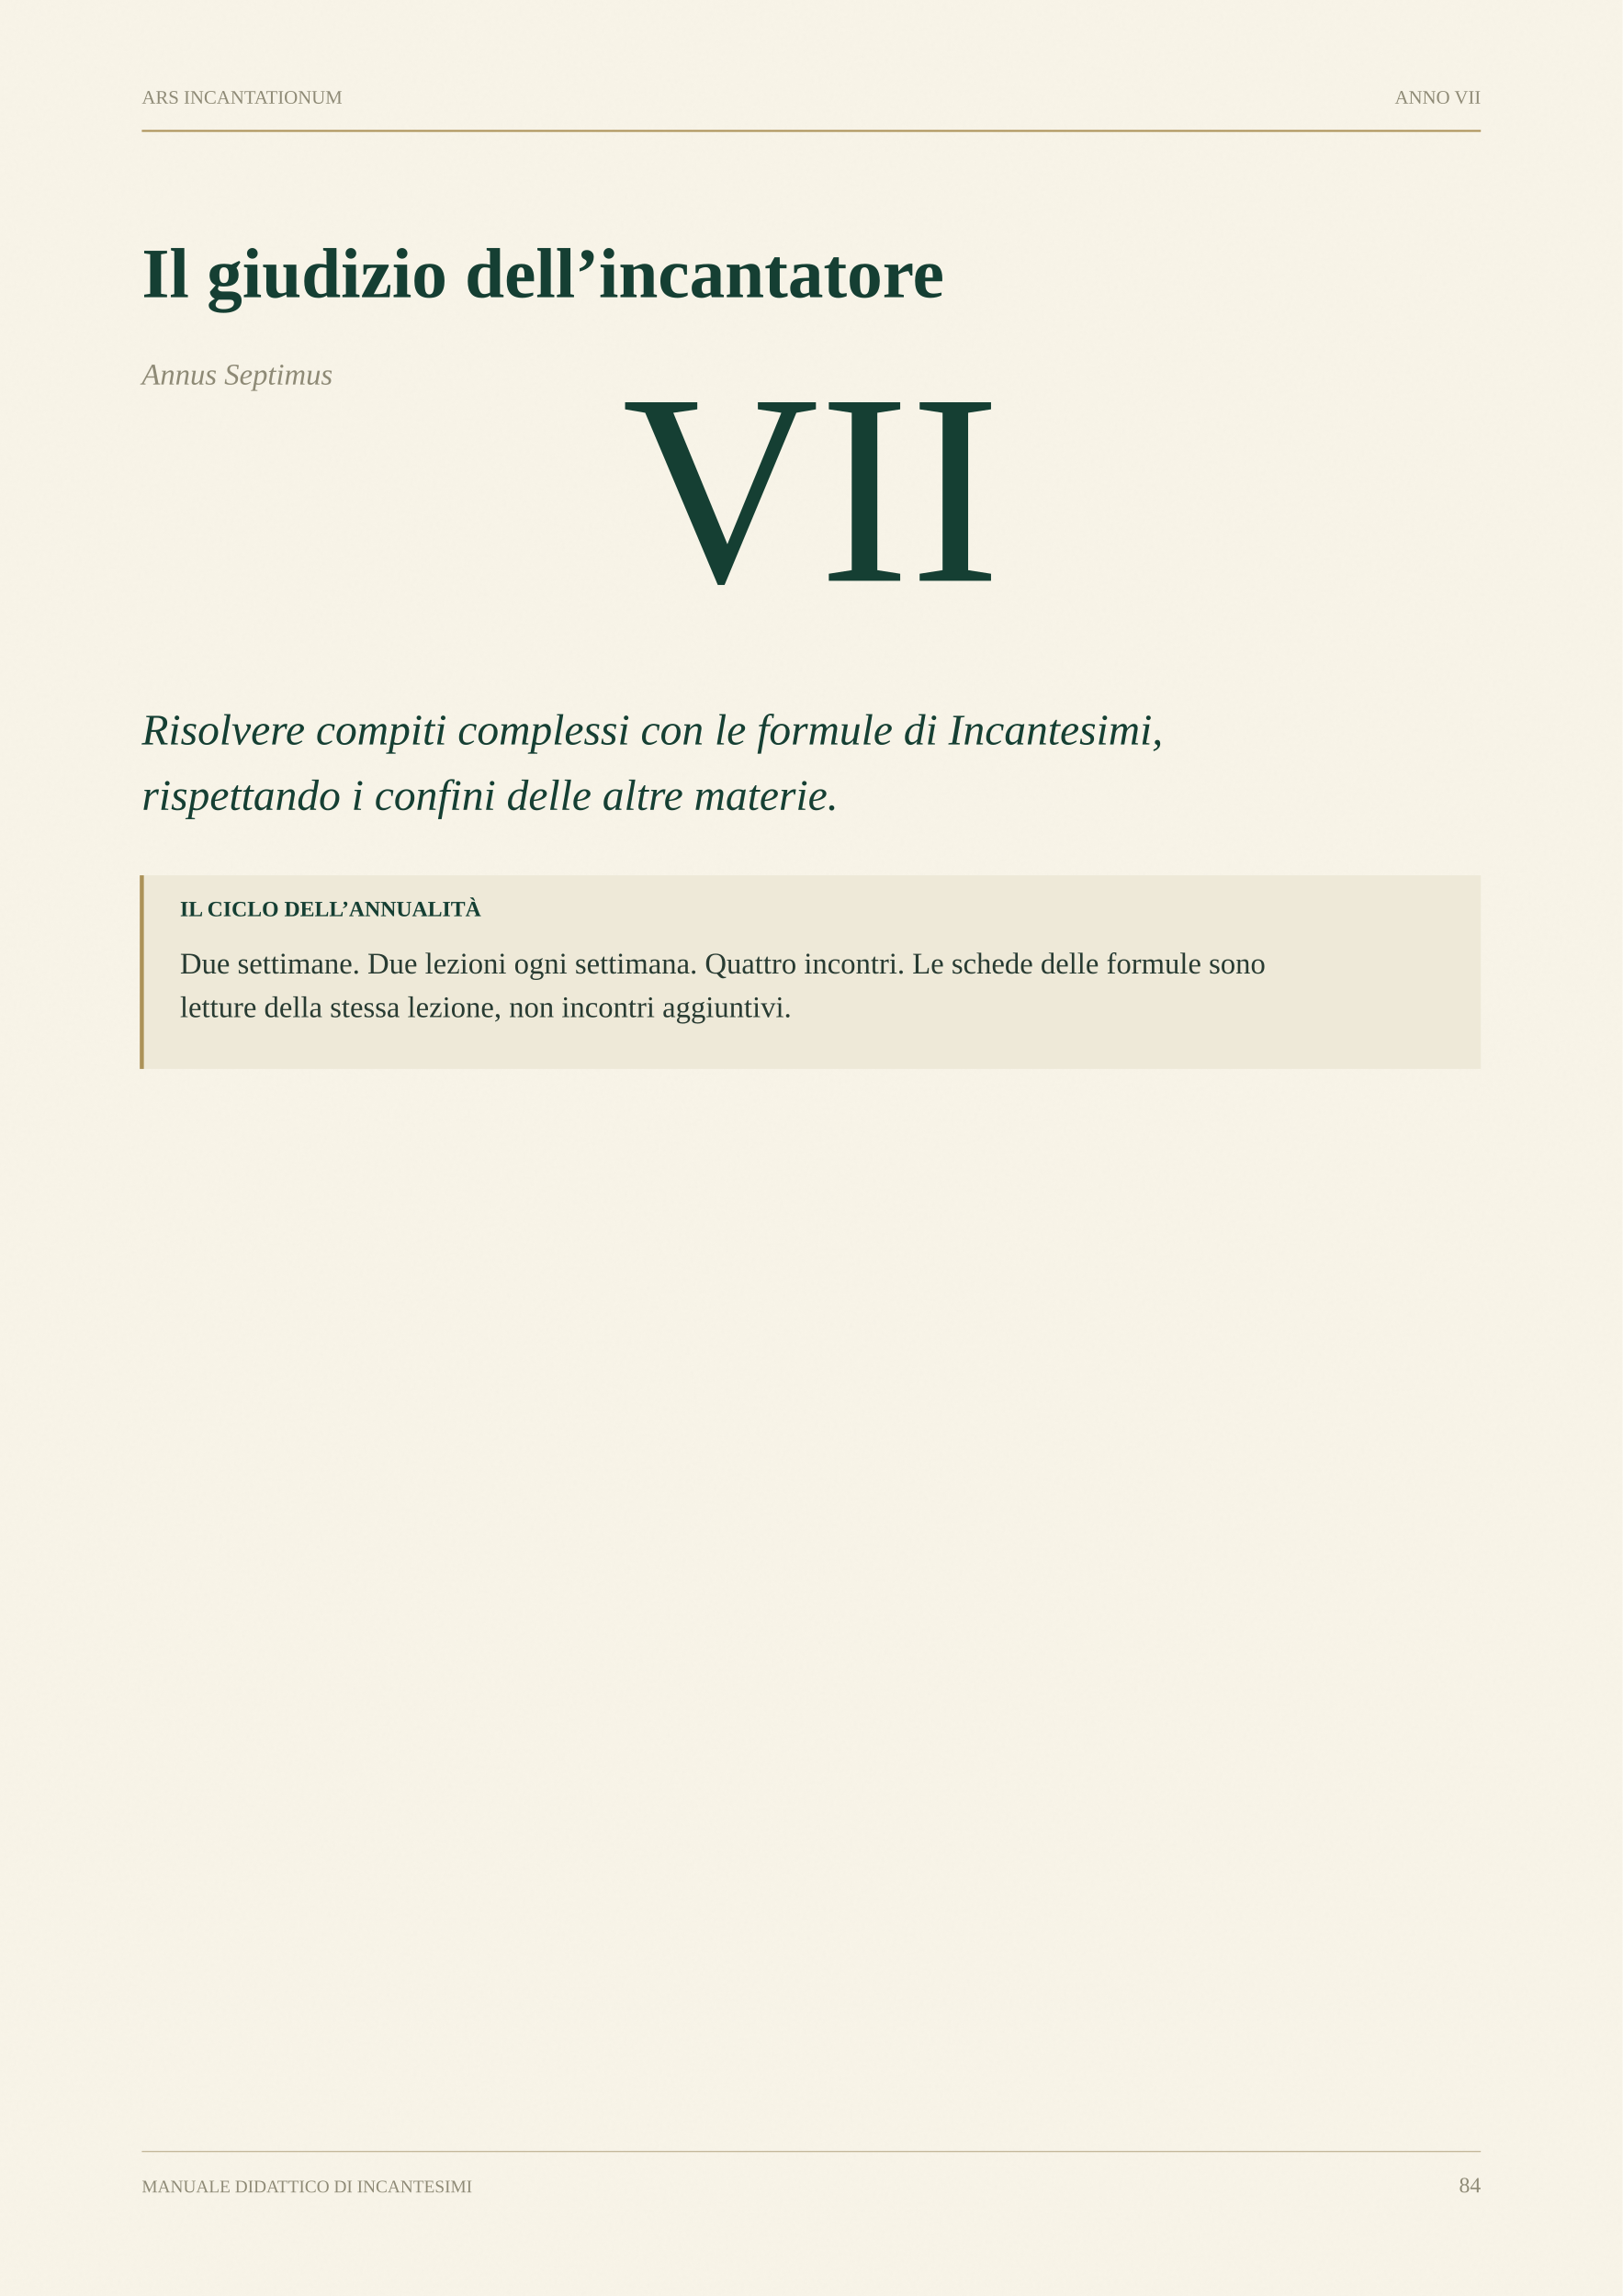
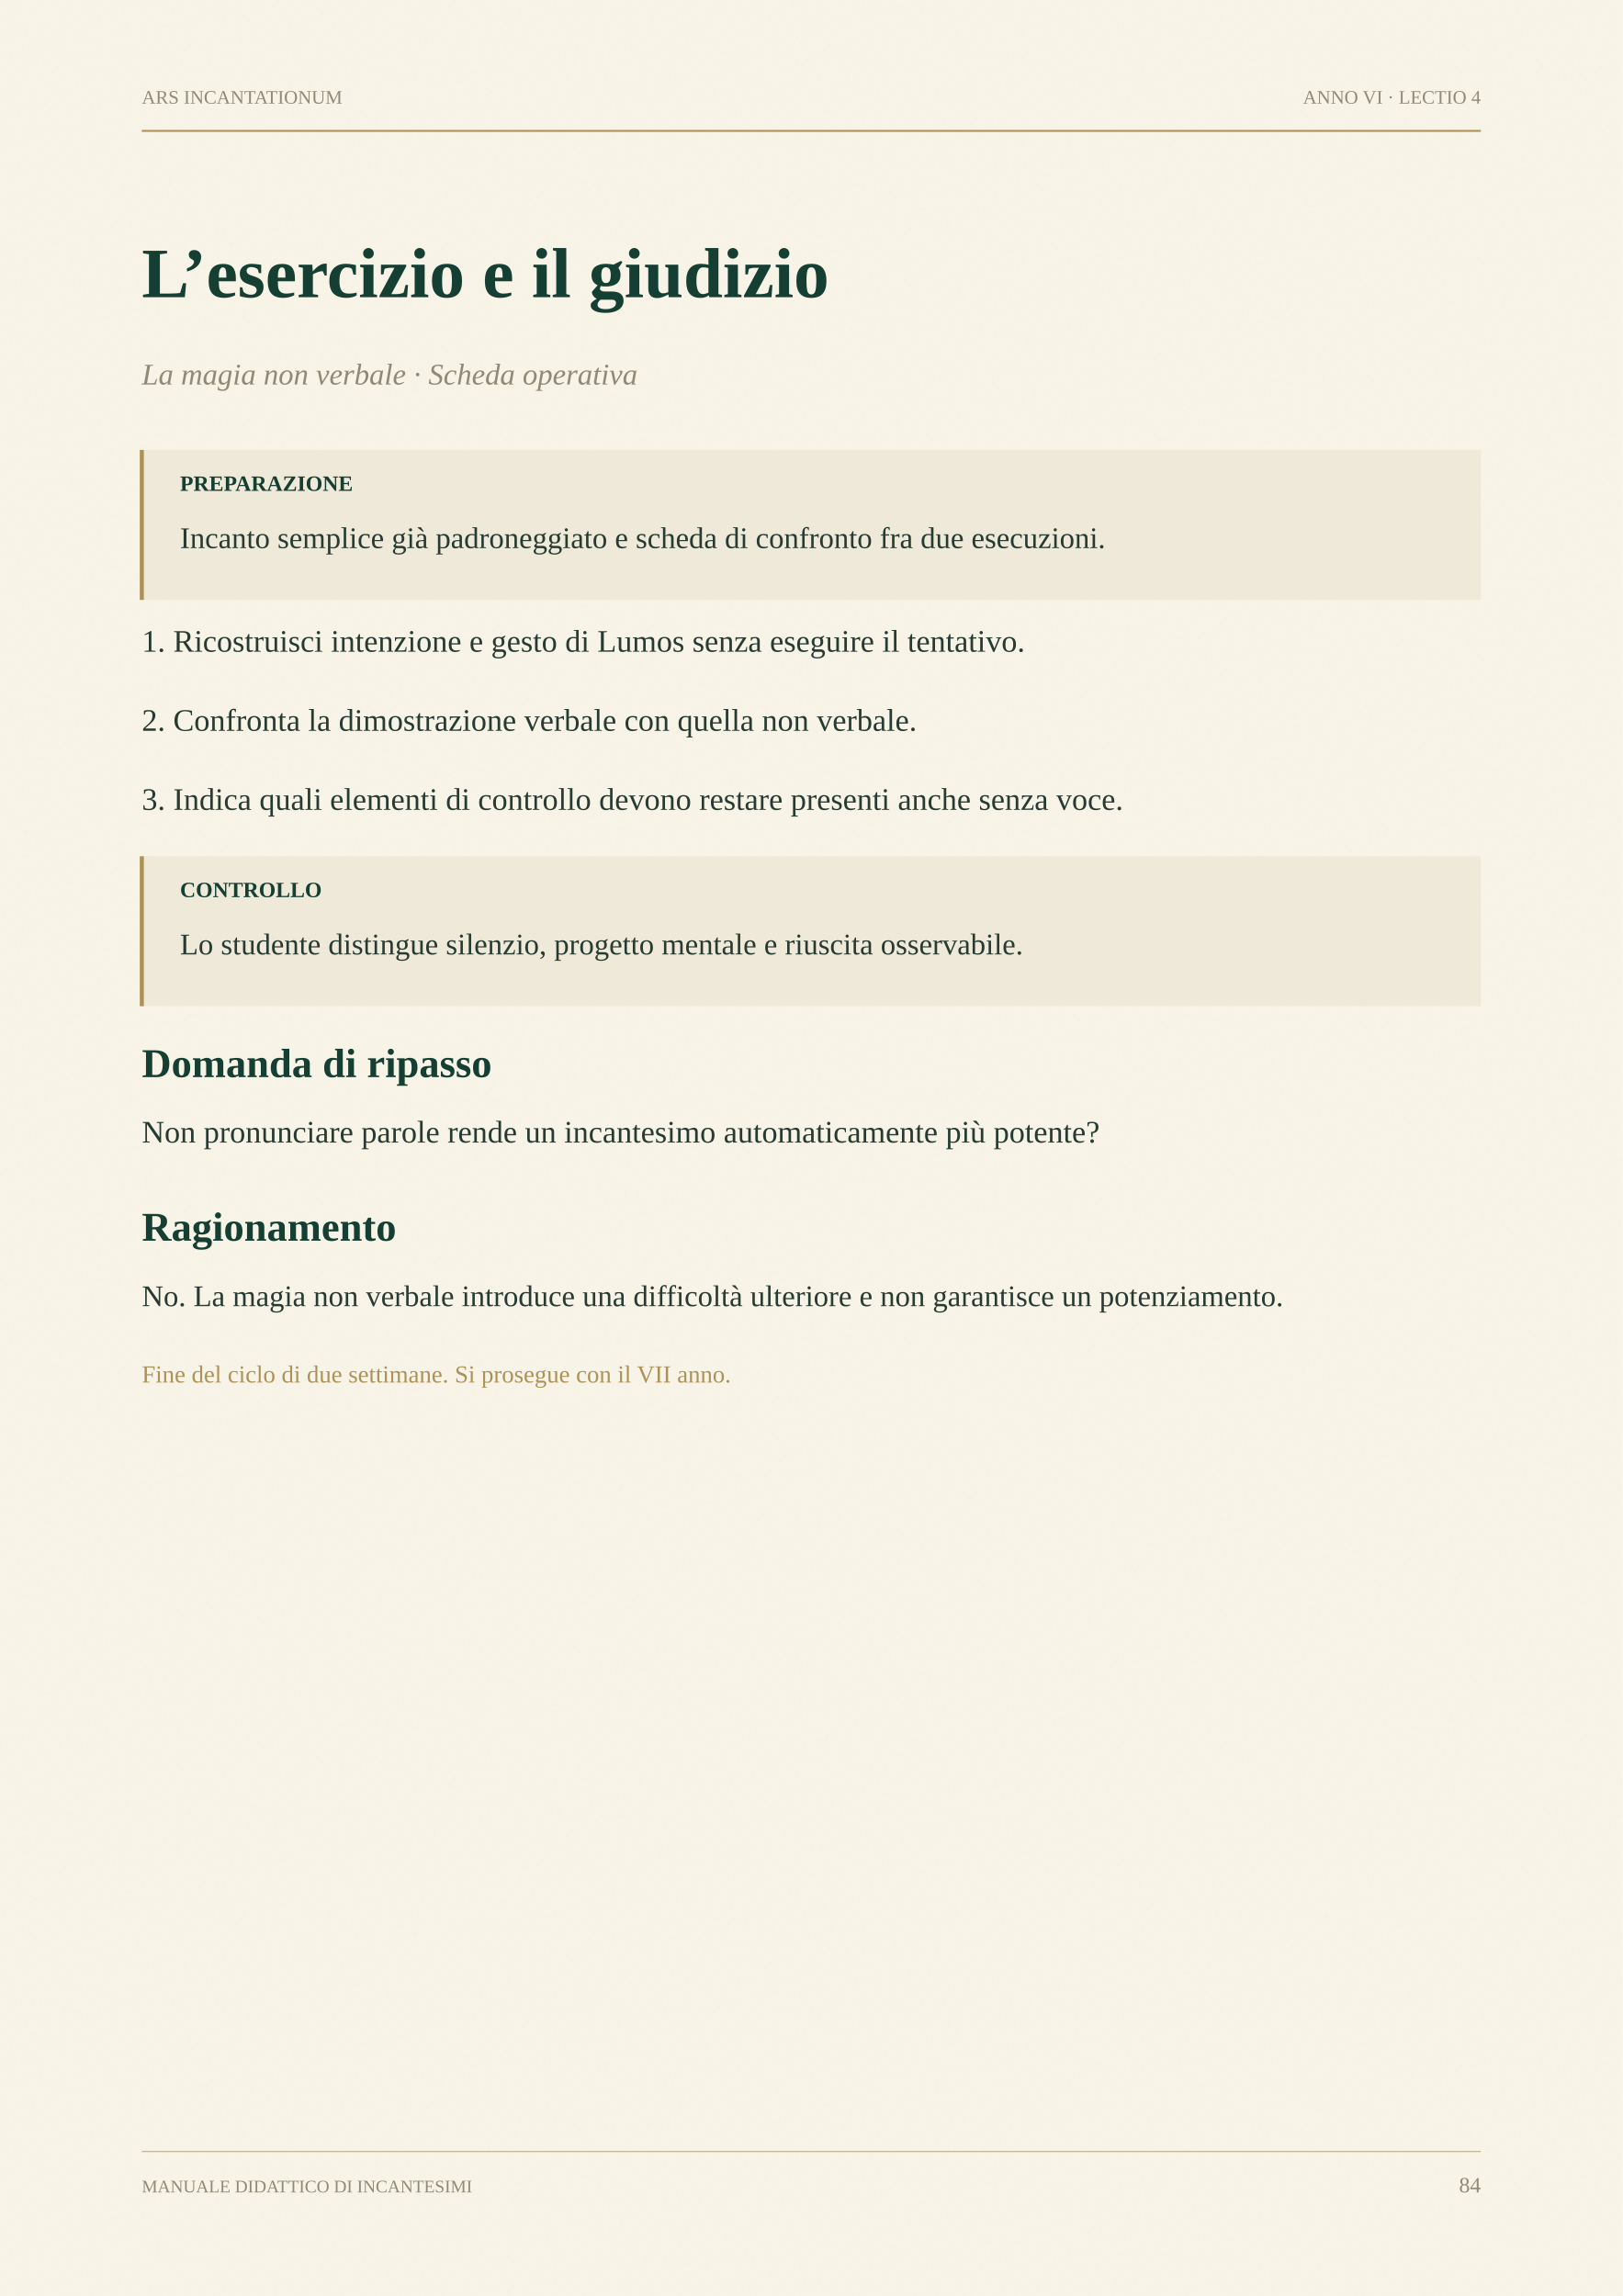
<svg xmlns="http://www.w3.org/2000/svg" width="595" height="842" viewBox="0 0 595 842">
  <defs>
    <filter id="grain">
      <feTurbulence type="fractalNoise" baseFrequency=".7" numOctaves="3" stitchTiles="stitch" />
      <feColorMatrix type="saturate" values="0" />
    </filter>
    <pattern id="paper" width="595" height="842" patternUnits="userSpaceOnUse">
      <rect width="595" height="842" filter="url(#grain)" opacity=".17" />
    </pattern>
    <linearGradient id="leather">
-       <stop stop-color="#072a22" />
-       <stop offset=".12" stop-color="#19483b" />
-       <stop offset=".6" stop-color="#103c30" />
-       <stop offset="1" stop-color="#05261e" />
+       <stop stop-color="#06271b" />
+       <stop offset=".12" stop-color="#17583a" />
+       <stop offset=".6" stop-color="#0c402a" />
+       <stop offset="1" stop-color="#042015" />
    </linearGradient>
  </defs>
  <rect width="595" height="842" fill="#f8f4e8" />
  <rect width="595" height="842" fill="url(#paper)" opacity=".17" />
  <text x="52" y="38" font-family="Georgia, Times New Roman, serif" font-size="7" fill="#8e8a76">ARS INCANTATIONUM</text>
-   <text x="543" y="38" font-family="Georgia, Times New Roman, serif" font-size="7" fill="#8e8a76" text-anchor="end">ANNO VII</text>
+   <text x="543" y="38" font-family="Georgia, Times New Roman, serif" font-size="7" fill="#8e8a76" text-anchor="end">ANNO VI · LECTIO 4</text>
  <path d="M52 48H543" stroke="#ac9258" stroke-width=".7" />
-   <text x="52" y="109" font-family="Georgia, Times New Roman, serif" font-size="26" fill="#153f33" font-weight="bold">Il giudizio dell’incantatore</text>
-   <text x="52" y="141" font-family="Georgia, Times New Roman, serif" font-size="11" fill="#8e8a76" font-style="italic">Annus Septimus</text>
-   <text x="297.5" y="213" font-family="Georgia, Times New Roman, serif" font-size="100" fill="#153f33" text-anchor="middle">VII</text>
-   <text x="52" y="273" font-family="Georgia, Times New Roman, serif" font-size="16" fill="#153f33" font-style="italic">Risolvere compiti complessi con le formule di Incantesimi,</text>
-   <text x="52" y="297" font-family="Georgia, Times New Roman, serif" font-size="16" fill="#153f33" font-style="italic">rispettando i confini delle altre materie.</text>
-   <rect x="52" y="321" width="491" height="71" fill="#eee9d8" />
-   <path d="M52 321v71" stroke="#ac9258" stroke-width="1.5" />
-   <text x="66" y="336" font-family="Georgia, Times New Roman, serif" font-size="8" fill="#153f33" font-weight="bold">IL CICLO DELL’ANNUALITÀ</text>
-   <text x="66" y="357" font-family="Georgia, Times New Roman, serif" font-size="11" fill="#283b32">Due settimane. Due lezioni ogni settimana. Quattro incontri. Le schede delle formule sono</text>
-   <text x="66" y="373" font-family="Georgia, Times New Roman, serif" font-size="11" fill="#283b32">letture della stessa lezione, non incontri aggiuntivi.</text>
+   <text x="52" y="109" font-family="Georgia, Times New Roman, serif" font-size="26" fill="#153f33" font-weight="bold">L’esercizio e il giudizio</text>
+   <text x="52" y="141" font-family="Georgia, Times New Roman, serif" font-size="11" fill="#8e8a76" font-style="italic">La magia non verbale · Scheda operativa</text>
+   <rect x="52" y="165" width="491" height="55" fill="#eee9d8" />
+   <path d="M52 165v55" stroke="#ac9258" stroke-width="1.5" />
+   <text x="66" y="180" font-family="Georgia, Times New Roman, serif" font-size="8" fill="#153f33" font-weight="bold">PREPARAZIONE</text>
+   <text x="66" y="201" font-family="Georgia, Times New Roman, serif" font-size="11" fill="#283b32">Incanto semplice già padroneggiato e scheda di confronto fra due esecuzioni.</text>
+   <text x="52" y="239" font-family="Georgia, Times New Roman, serif" font-size="11.5" fill="#283b32">1. Ricostruisci intenzione e gesto di Lumos senza eseguire il tentativo.</text>
+   <text x="52" y="268" font-family="Georgia, Times New Roman, serif" font-size="11.5" fill="#283b32">2. Confronta la dimostrazione verbale con quella non verbale.</text>
+   <text x="52" y="297" font-family="Georgia, Times New Roman, serif" font-size="11.5" fill="#283b32">3. Indica quali elementi di controllo devono restare presenti anche senza voce.</text>
+   <rect x="52" y="314" width="491" height="55" fill="#eee9d8" />
+   <path d="M52 314v55" stroke="#ac9258" stroke-width="1.5" />
+   <text x="66" y="329" font-family="Georgia, Times New Roman, serif" font-size="8" fill="#153f33" font-weight="bold">CONTROLLO</text>
+   <text x="66" y="350" font-family="Georgia, Times New Roman, serif" font-size="11" fill="#283b32">Lo studente distingue silenzio, progetto mentale e riuscita osservabile.</text>
+   <text x="52" y="395" font-family="Georgia, Times New Roman, serif" font-size="15" fill="#153f33" font-weight="bold">Domanda di ripasso</text>
+   <text x="52" y="419" font-family="Georgia, Times New Roman, serif" font-size="11.5" fill="#283b32">Non pronunciare parole rende un incantesimo automaticamente più potente?</text>
+   <text x="52" y="455" font-family="Georgia, Times New Roman, serif" font-size="15" fill="#153f33" font-weight="bold">Ragionamento</text>
+   <text x="52" y="479" font-family="Georgia, Times New Roman, serif" font-size="11" fill="#283b32">No. La magia non verbale introduce una difficoltà ulteriore e non garantisce un potenziamento.</text>
+   <text x="52" y="507" font-family="Georgia, Times New Roman, serif" font-size="9" fill="#ac9258">Fine del ciclo di due settimane. Si prosegue con il VII anno.</text>
  <path d="M52 789H543" stroke="#c3b89b" stroke-width=".45" />
  <text x="52" y="804" font-family="Georgia, Times New Roman, serif" font-size="6.5" fill="#8e8a76">MANUALE DIDATTICO DI INCANTESIMI</text>
  <text x="543" y="804" font-family="Georgia, Times New Roman, serif" font-size="8" fill="#8e8a76" text-anchor="end">84</text>
</svg>
